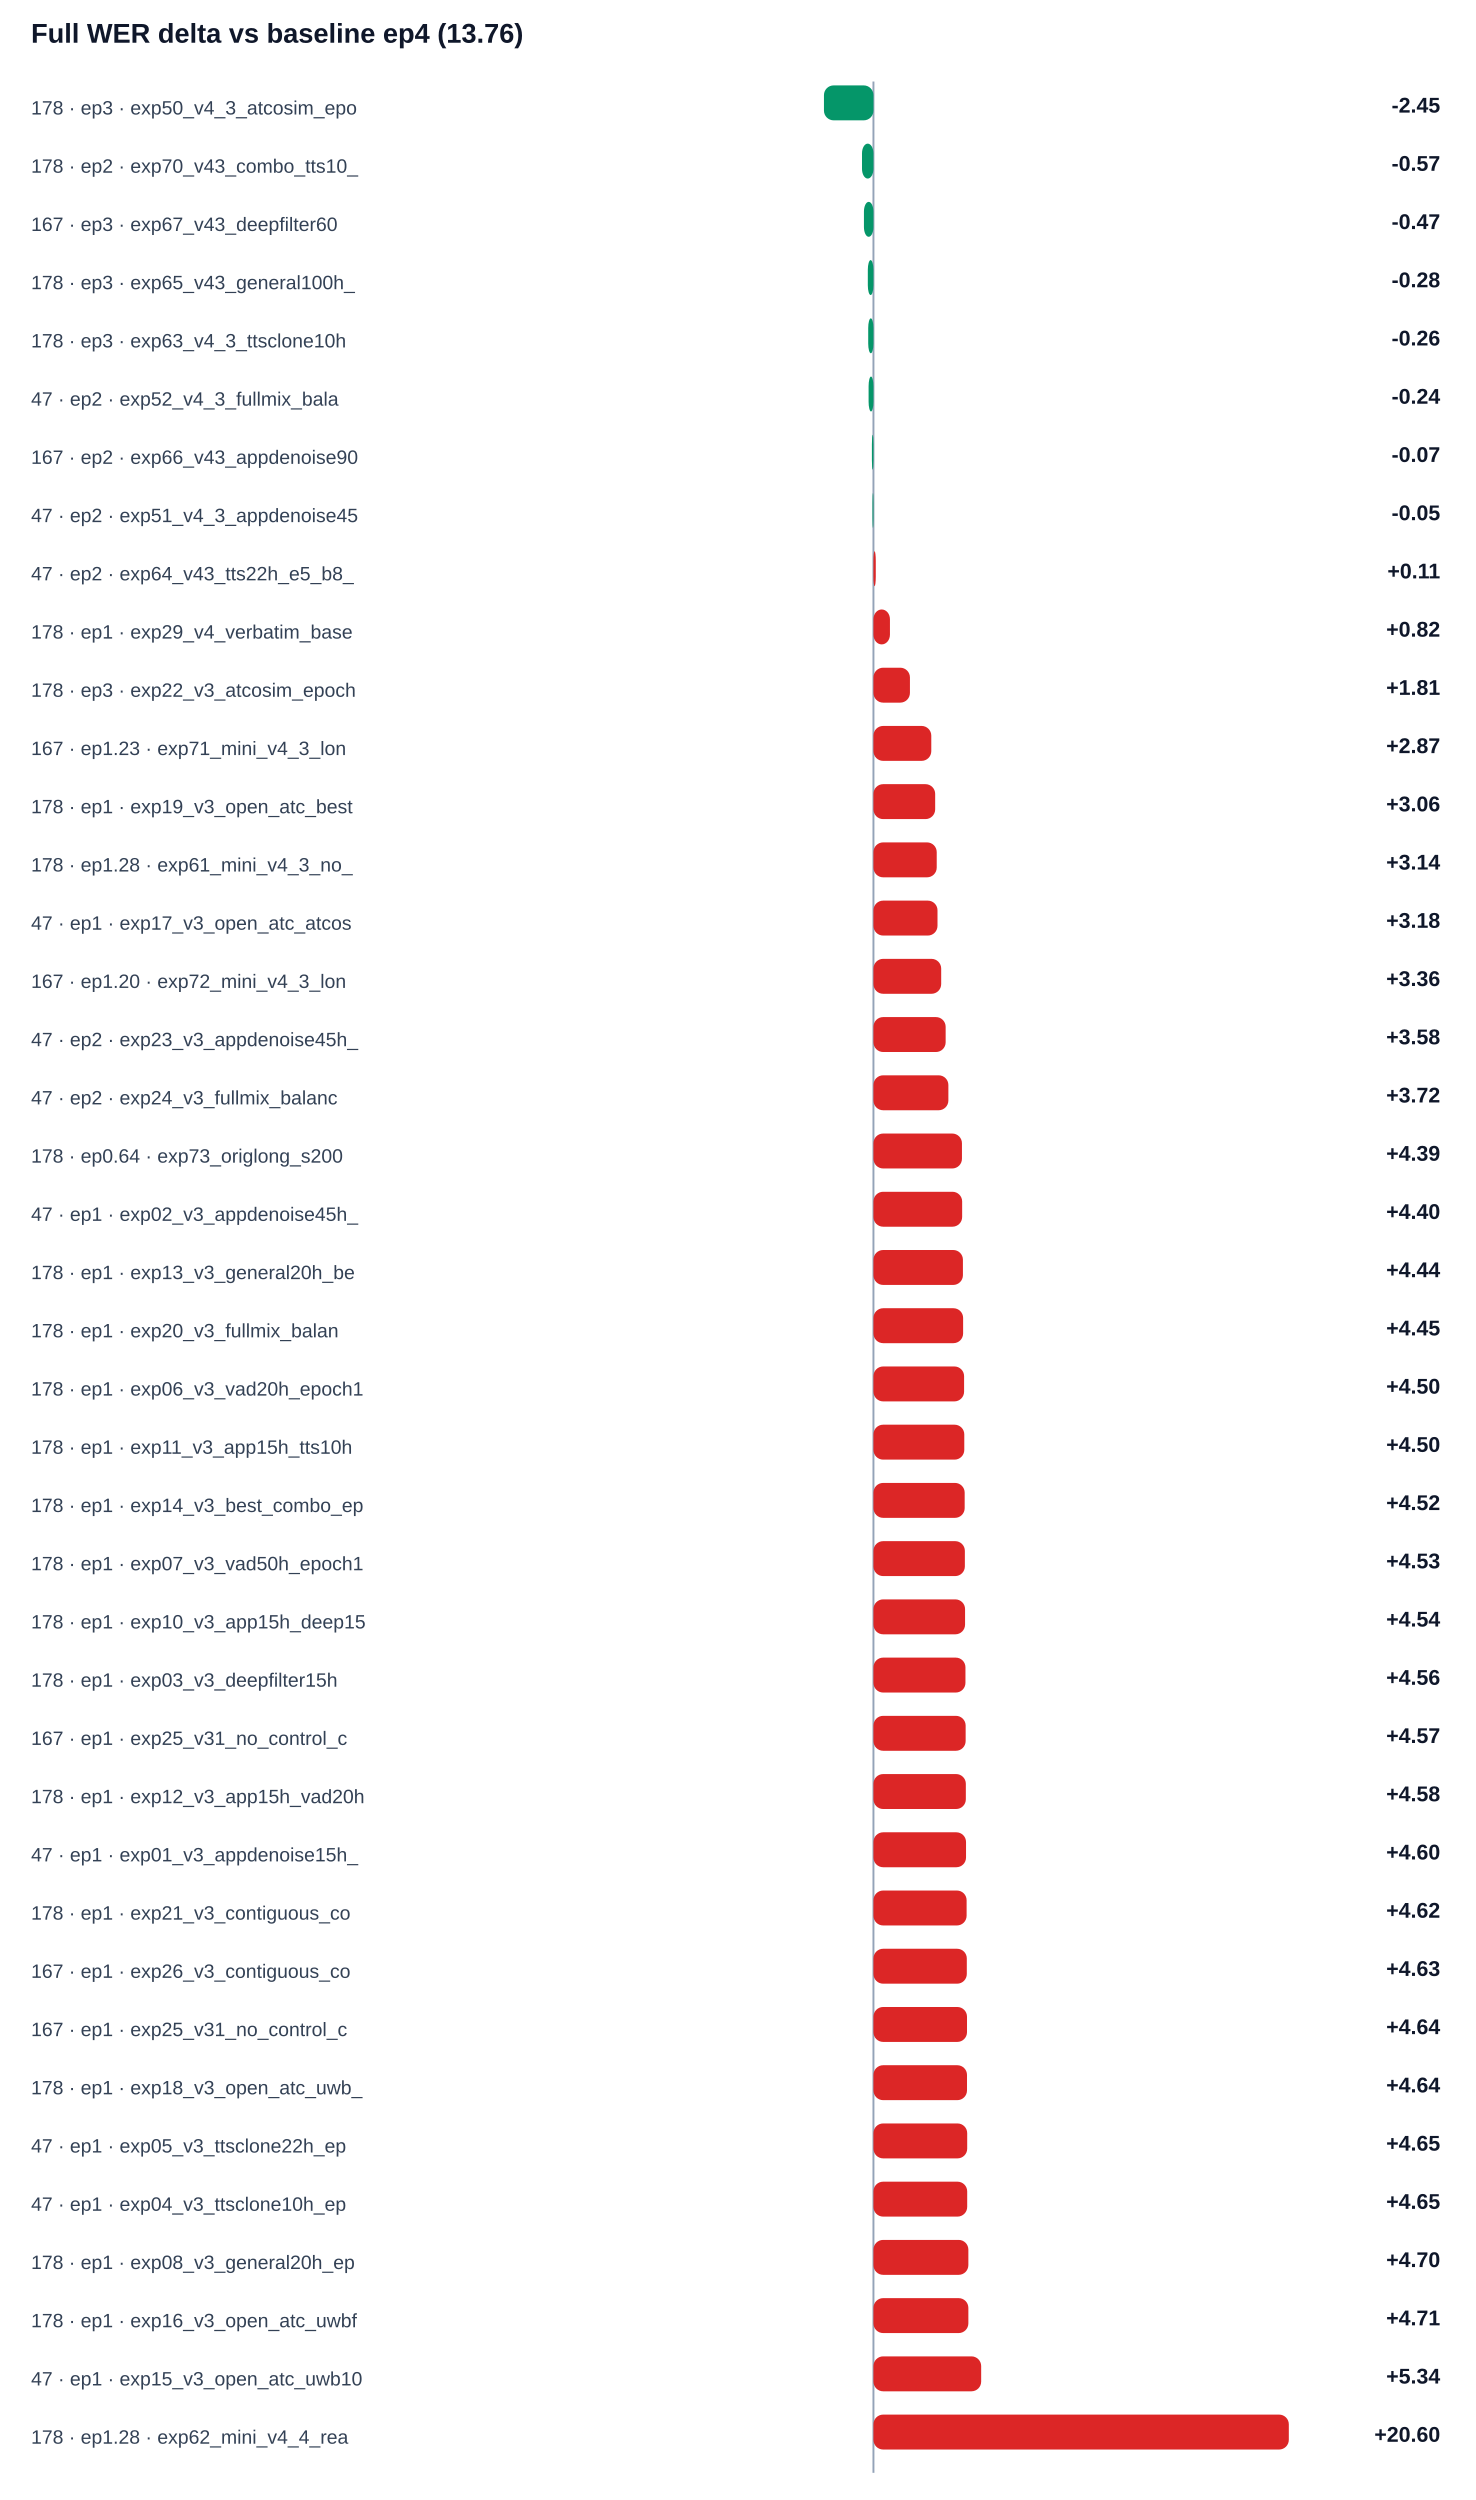
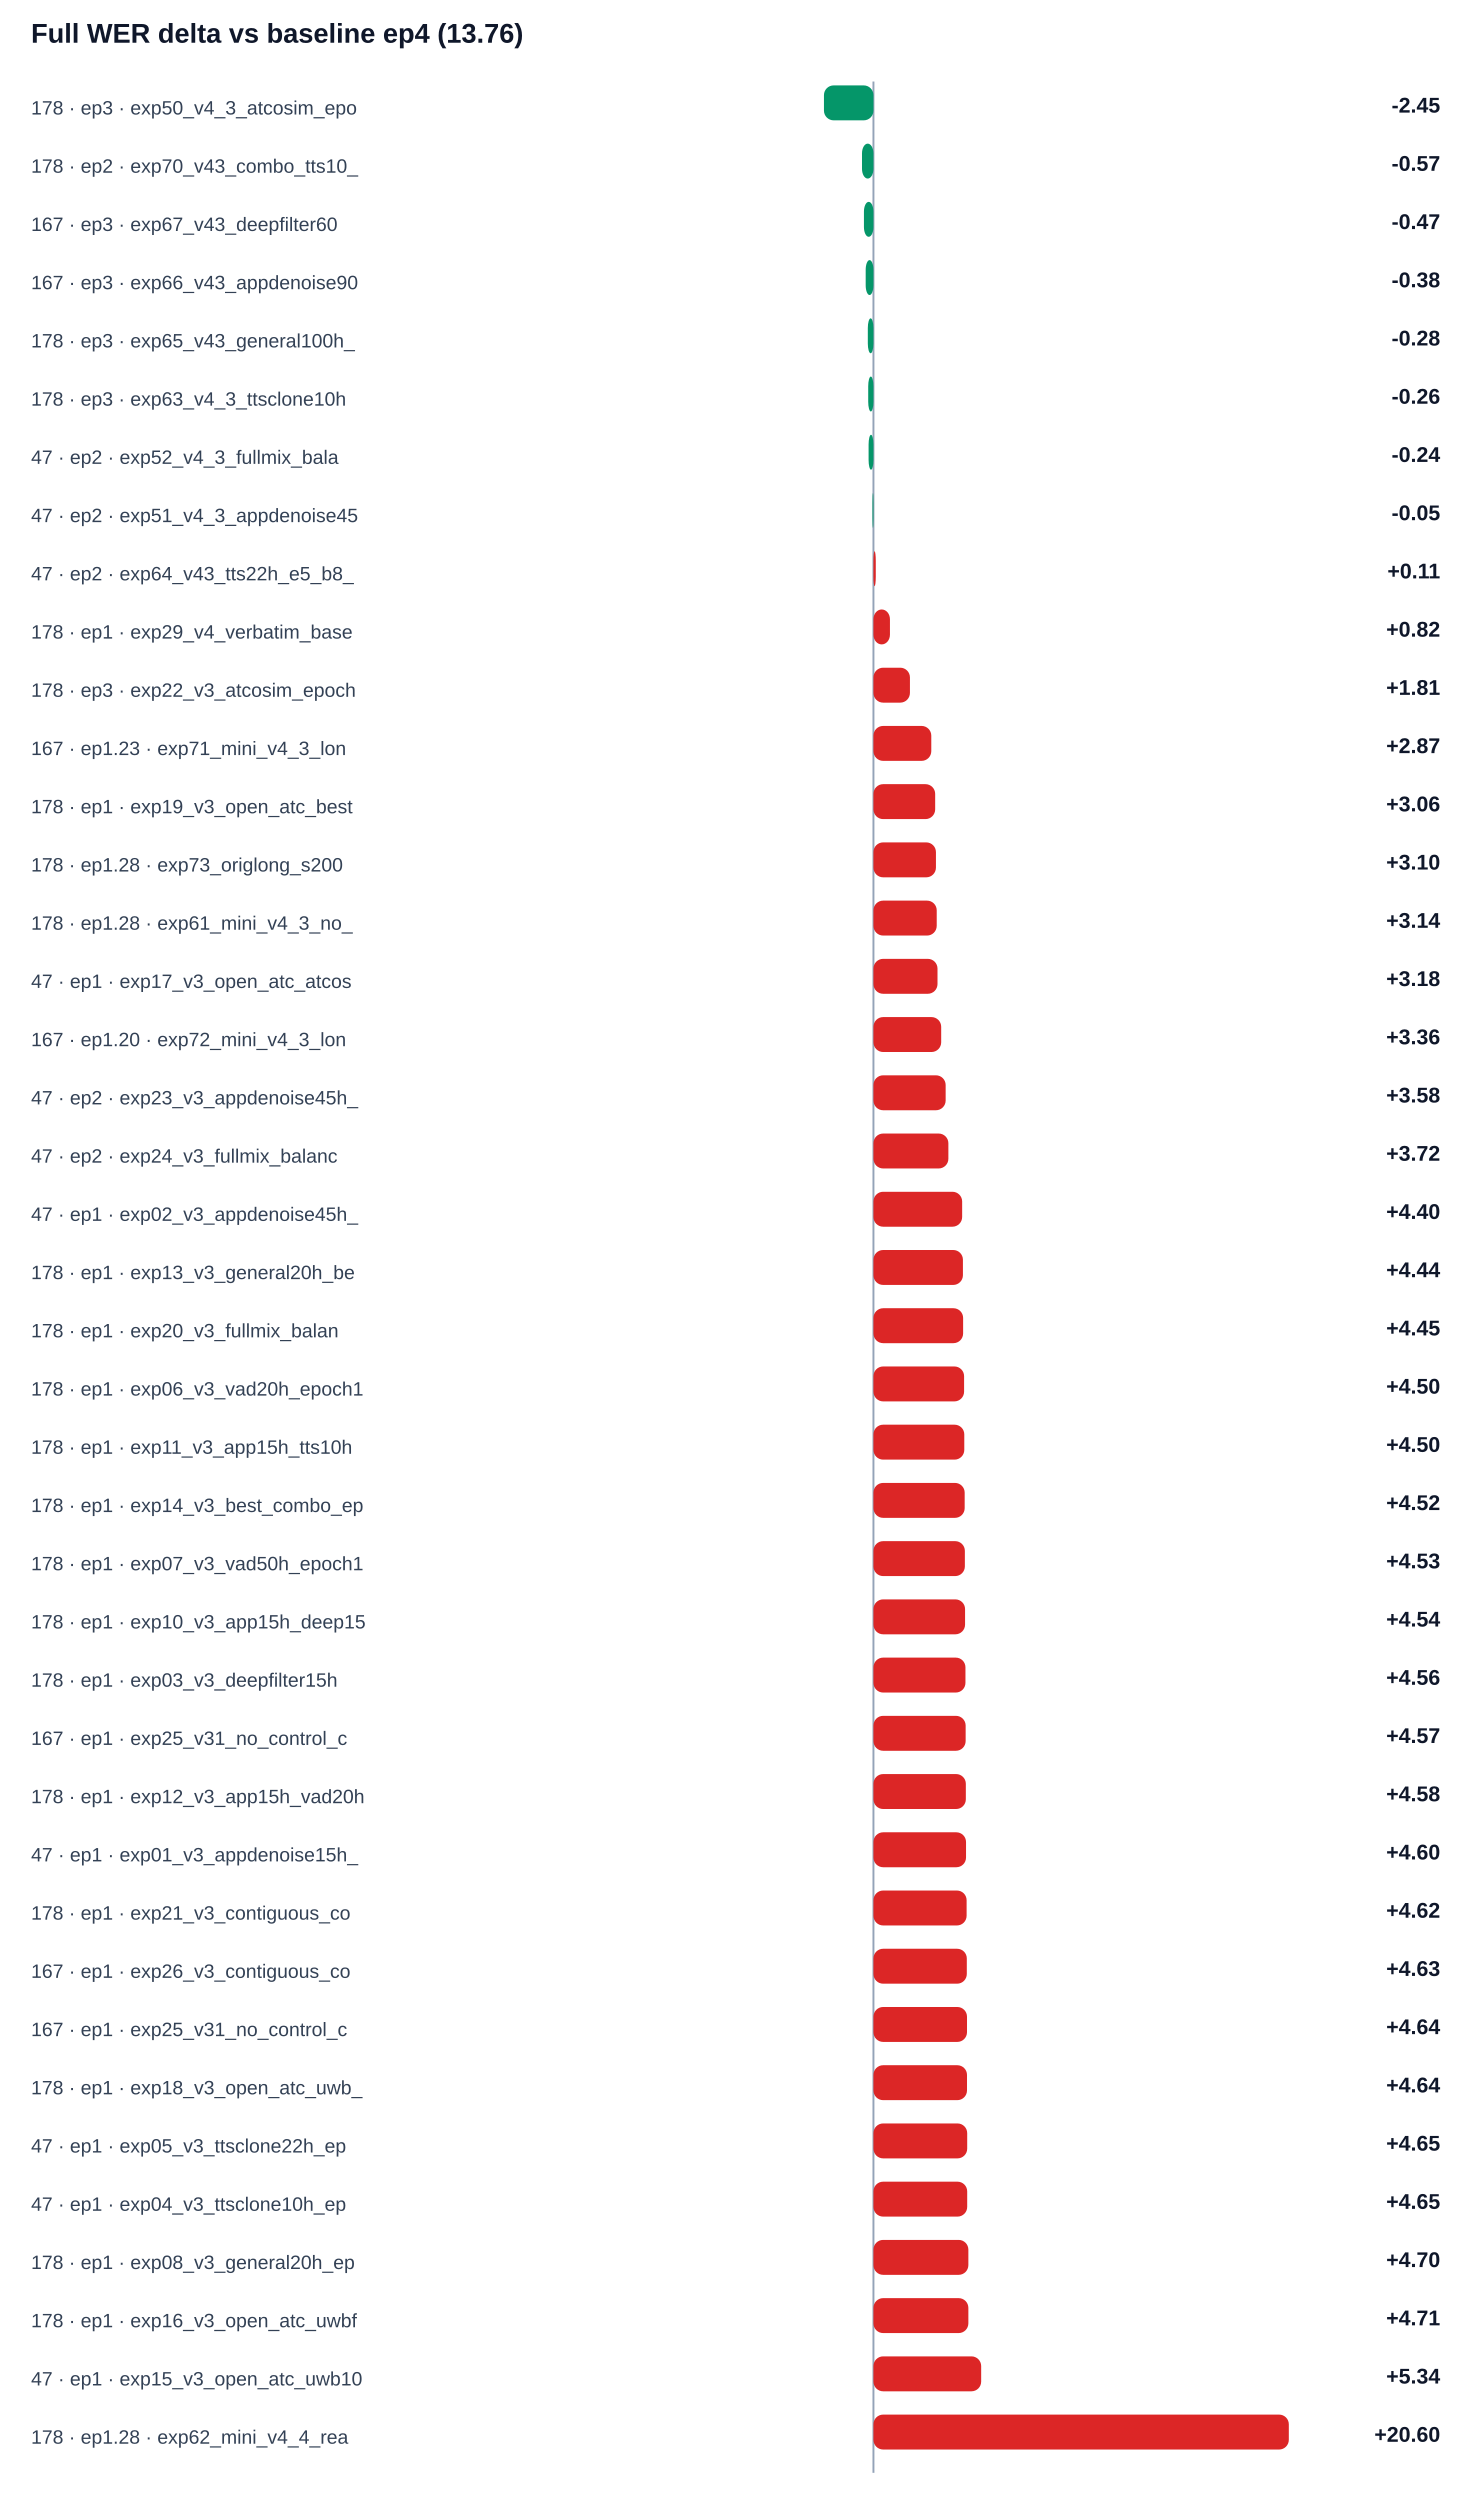
<svg xmlns="http://www.w3.org/2000/svg" width="100%" viewBox="0 0 760 1288" style="max-width:760px;background:#ffffff;border:1px solid #e5e7eb;border-radius:10px;">
  <text x="16.0" y="22.0" font-size="14" fill="#0f172a" text-anchor="start" font-family="Arial, sans-serif" font-weight="700">Full WER delta vs baseline ep4 (13.76)</text>
  <line x1="450" y1="42" x2="450" y2="1274" stroke="#94a3b8" />
  <text x="16.0" y="59.0" font-size="10" fill="#334155" text-anchor="start" font-family="Arial, sans-serif" font-weight="400">178 · ep3 · exp50_v4_3_atcosim_epo</text>
  <rect x="424.5" y="44" width="25.5" height="18" rx="5" fill="#059669" />
  <text x="742.0" y="58.0" font-size="11" fill="#0f172a" text-anchor="end" font-family="Arial, sans-serif" font-weight="700">-2.45</text>
  <text x="16.0" y="89.0" font-size="10" fill="#334155" text-anchor="start" font-family="Arial, sans-serif" font-weight="400">178 · ep2 · exp70_v43_combo_tts10_</text>
  <rect x="444.1" y="74" width="5.9" height="18" rx="5" fill="#059669" />
  <text x="742.0" y="88.0" font-size="11" fill="#0f172a" text-anchor="end" font-family="Arial, sans-serif" font-weight="700">-0.57</text>
  <text x="16.0" y="119.0" font-size="10" fill="#334155" text-anchor="start" font-family="Arial, sans-serif" font-weight="400">167 · ep3 · exp67_v43_deepfilter60</text>
  <rect x="445.1" y="104" width="4.9" height="18" rx="5" fill="#059669" />
  <text x="742.0" y="118.0" font-size="11" fill="#0f172a" text-anchor="end" font-family="Arial, sans-serif" font-weight="700">-0.47</text>
-   <text x="16.0" y="149.0" font-size="10" fill="#334155" text-anchor="start" font-family="Arial, sans-serif" font-weight="400">178 · ep3 · exp65_v43_general100h_</text>
-   <rect x="447.1" y="134" width="2.9" height="18" rx="5" fill="#059669" />
-   <text x="742.0" y="148.0" font-size="11" fill="#0f172a" text-anchor="end" font-family="Arial, sans-serif" font-weight="700">-0.28</text>
-   <text x="16.0" y="179.0" font-size="10" fill="#334155" text-anchor="start" font-family="Arial, sans-serif" font-weight="400">178 · ep3 · exp63_v4_3_ttsclone10h</text>
-   <rect x="447.3" y="164" width="2.7" height="18" rx="5" fill="#059669" />
-   <text x="742.0" y="178.0" font-size="11" fill="#0f172a" text-anchor="end" font-family="Arial, sans-serif" font-weight="700">-0.26</text>
-   <text x="16.0" y="209.0" font-size="10" fill="#334155" text-anchor="start" font-family="Arial, sans-serif" font-weight="400">47 · ep2 · exp52_v4_3_fullmix_bala</text>
-   <rect x="447.5" y="194" width="2.5" height="18" rx="5" fill="#059669" />
-   <text x="742.0" y="208.0" font-size="11" fill="#0f172a" text-anchor="end" font-family="Arial, sans-serif" font-weight="700">-0.24</text>
-   <text x="16.0" y="239.0" font-size="10" fill="#334155" text-anchor="start" font-family="Arial, sans-serif" font-weight="400">167 · ep2 · exp66_v43_appdenoise90</text>
-   <rect x="449.2" y="224" width="0.8" height="18" rx="5" fill="#059669" />
-   <text x="742.0" y="238.0" font-size="11" fill="#0f172a" text-anchor="end" font-family="Arial, sans-serif" font-weight="700">-0.07</text>
+   <text x="16.0" y="149.0" font-size="10" fill="#334155" text-anchor="start" font-family="Arial, sans-serif" font-weight="400">167 · ep3 · exp66_v43_appdenoise90</text>
+   <rect x="446.0" y="134" width="4.0" height="18" rx="5" fill="#059669" />
+   <text x="742.0" y="148.0" font-size="11" fill="#0f172a" text-anchor="end" font-family="Arial, sans-serif" font-weight="700">-0.38</text>
+   <text x="16.0" y="179.0" font-size="10" fill="#334155" text-anchor="start" font-family="Arial, sans-serif" font-weight="400">178 · ep3 · exp65_v43_general100h_</text>
+   <rect x="447.1" y="164" width="2.9" height="18" rx="5" fill="#059669" />
+   <text x="742.0" y="178.0" font-size="11" fill="#0f172a" text-anchor="end" font-family="Arial, sans-serif" font-weight="700">-0.28</text>
+   <text x="16.0" y="209.0" font-size="10" fill="#334155" text-anchor="start" font-family="Arial, sans-serif" font-weight="400">178 · ep3 · exp63_v4_3_ttsclone10h</text>
+   <rect x="447.3" y="194" width="2.7" height="18" rx="5" fill="#059669" />
+   <text x="742.0" y="208.0" font-size="11" fill="#0f172a" text-anchor="end" font-family="Arial, sans-serif" font-weight="700">-0.26</text>
+   <text x="16.0" y="239.0" font-size="10" fill="#334155" text-anchor="start" font-family="Arial, sans-serif" font-weight="400">47 · ep2 · exp52_v4_3_fullmix_bala</text>
+   <rect x="447.5" y="224" width="2.5" height="18" rx="5" fill="#059669" />
+   <text x="742.0" y="238.0" font-size="11" fill="#0f172a" text-anchor="end" font-family="Arial, sans-serif" font-weight="700">-0.24</text>
  <text x="16.0" y="269.0" font-size="10" fill="#334155" text-anchor="start" font-family="Arial, sans-serif" font-weight="400">47 · ep2 · exp51_v4_3_appdenoise45</text>
  <rect x="449.5" y="254" width="0.5" height="18" rx="5" fill="#059669" />
  <text x="742.0" y="268.0" font-size="11" fill="#0f172a" text-anchor="end" font-family="Arial, sans-serif" font-weight="700">-0.05</text>
  <text x="16.0" y="299.0" font-size="10" fill="#334155" text-anchor="start" font-family="Arial, sans-serif" font-weight="400">47 · ep2 · exp64_v43_tts22h_e5_b8_</text>
  <rect x="450.0" y="284" width="1.2" height="18" rx="5" fill="#dc2626" />
  <text x="742.0" y="298.0" font-size="11" fill="#0f172a" text-anchor="end" font-family="Arial, sans-serif" font-weight="700">+0.11</text>
  <text x="16.0" y="329.0" font-size="10" fill="#334155" text-anchor="start" font-family="Arial, sans-serif" font-weight="400">178 · ep1 · exp29_v4_verbatim_base</text>
  <rect x="450.0" y="314" width="8.5" height="18" rx="5" fill="#dc2626" />
  <text x="742.0" y="328.0" font-size="11" fill="#0f172a" text-anchor="end" font-family="Arial, sans-serif" font-weight="700">+0.82</text>
  <text x="16.0" y="359.0" font-size="10" fill="#334155" text-anchor="start" font-family="Arial, sans-serif" font-weight="400">178 · ep3 · exp22_v3_atcosim_epoch</text>
  <rect x="450.0" y="344" width="18.8" height="18" rx="5" fill="#dc2626" />
  <text x="742.0" y="358.0" font-size="11" fill="#0f172a" text-anchor="end" font-family="Arial, sans-serif" font-weight="700">+1.81</text>
  <text x="16.0" y="389.0" font-size="10" fill="#334155" text-anchor="start" font-family="Arial, sans-serif" font-weight="400">167 · ep1.23 · exp71_mini_v4_3_lon</text>
  <rect x="450.0" y="374" width="29.8" height="18" rx="5" fill="#dc2626" />
  <text x="742.0" y="388.0" font-size="11" fill="#0f172a" text-anchor="end" font-family="Arial, sans-serif" font-weight="700">+2.87</text>
  <text x="16.0" y="419.0" font-size="10" fill="#334155" text-anchor="start" font-family="Arial, sans-serif" font-weight="400">178 · ep1 · exp19_v3_open_atc_best</text>
  <rect x="450.0" y="404" width="31.8" height="18" rx="5" fill="#dc2626" />
  <text x="742.0" y="418.0" font-size="11" fill="#0f172a" text-anchor="end" font-family="Arial, sans-serif" font-weight="700">+3.06</text>
-   <text x="16.0" y="449.0" font-size="10" fill="#334155" text-anchor="start" font-family="Arial, sans-serif" font-weight="400">178 · ep1.28 · exp61_mini_v4_3_no_</text>
-   <rect x="450.0" y="434" width="32.6" height="18" rx="5" fill="#dc2626" />
-   <text x="742.0" y="448.0" font-size="11" fill="#0f172a" text-anchor="end" font-family="Arial, sans-serif" font-weight="700">+3.14</text>
-   <text x="16.0" y="479.0" font-size="10" fill="#334155" text-anchor="start" font-family="Arial, sans-serif" font-weight="400">47 · ep1 · exp17_v3_open_atc_atcos</text>
-   <rect x="450.0" y="464" width="33.0" height="18" rx="5" fill="#dc2626" />
-   <text x="742.0" y="478.0" font-size="11" fill="#0f172a" text-anchor="end" font-family="Arial, sans-serif" font-weight="700">+3.18</text>
-   <text x="16.0" y="509.0" font-size="10" fill="#334155" text-anchor="start" font-family="Arial, sans-serif" font-weight="400">167 · ep1.20 · exp72_mini_v4_3_lon</text>
-   <rect x="450.0" y="494" width="34.9" height="18" rx="5" fill="#dc2626" />
-   <text x="742.0" y="508.0" font-size="11" fill="#0f172a" text-anchor="end" font-family="Arial, sans-serif" font-weight="700">+3.36</text>
-   <text x="16.0" y="539.0" font-size="10" fill="#334155" text-anchor="start" font-family="Arial, sans-serif" font-weight="400">47 · ep2 · exp23_v3_appdenoise45h_</text>
-   <rect x="450.0" y="524" width="37.2" height="18" rx="5" fill="#dc2626" />
-   <text x="742.0" y="538.0" font-size="11" fill="#0f172a" text-anchor="end" font-family="Arial, sans-serif" font-weight="700">+3.58</text>
-   <text x="16.0" y="569.0" font-size="10" fill="#334155" text-anchor="start" font-family="Arial, sans-serif" font-weight="400">47 · ep2 · exp24_v3_fullmix_balanc</text>
-   <rect x="450.0" y="554" width="38.6" height="18" rx="5" fill="#dc2626" />
-   <text x="742.0" y="568.0" font-size="11" fill="#0f172a" text-anchor="end" font-family="Arial, sans-serif" font-weight="700">+3.72</text>
-   <text x="16.0" y="599.0" font-size="10" fill="#334155" text-anchor="start" font-family="Arial, sans-serif" font-weight="400">178 · ep0.64 · exp73_origlong_s200</text>
-   <rect x="450.0" y="584" width="45.6" height="18" rx="5" fill="#dc2626" />
-   <text x="742.0" y="598.0" font-size="11" fill="#0f172a" text-anchor="end" font-family="Arial, sans-serif" font-weight="700">+4.39</text>
+   <text x="16.0" y="449.0" font-size="10" fill="#334155" text-anchor="start" font-family="Arial, sans-serif" font-weight="400">178 · ep1.28 · exp73_origlong_s200</text>
+   <rect x="450.0" y="434" width="32.2" height="18" rx="5" fill="#dc2626" />
+   <text x="742.0" y="448.0" font-size="11" fill="#0f172a" text-anchor="end" font-family="Arial, sans-serif" font-weight="700">+3.10</text>
+   <text x="16.0" y="479.0" font-size="10" fill="#334155" text-anchor="start" font-family="Arial, sans-serif" font-weight="400">178 · ep1.28 · exp61_mini_v4_3_no_</text>
+   <rect x="450.0" y="464" width="32.6" height="18" rx="5" fill="#dc2626" />
+   <text x="742.0" y="478.0" font-size="11" fill="#0f172a" text-anchor="end" font-family="Arial, sans-serif" font-weight="700">+3.14</text>
+   <text x="16.0" y="509.0" font-size="10" fill="#334155" text-anchor="start" font-family="Arial, sans-serif" font-weight="400">47 · ep1 · exp17_v3_open_atc_atcos</text>
+   <rect x="450.0" y="494" width="33.0" height="18" rx="5" fill="#dc2626" />
+   <text x="742.0" y="508.0" font-size="11" fill="#0f172a" text-anchor="end" font-family="Arial, sans-serif" font-weight="700">+3.18</text>
+   <text x="16.0" y="539.0" font-size="10" fill="#334155" text-anchor="start" font-family="Arial, sans-serif" font-weight="400">167 · ep1.20 · exp72_mini_v4_3_lon</text>
+   <rect x="450.0" y="524" width="34.9" height="18" rx="5" fill="#dc2626" />
+   <text x="742.0" y="538.0" font-size="11" fill="#0f172a" text-anchor="end" font-family="Arial, sans-serif" font-weight="700">+3.36</text>
+   <text x="16.0" y="569.0" font-size="10" fill="#334155" text-anchor="start" font-family="Arial, sans-serif" font-weight="400">47 · ep2 · exp23_v3_appdenoise45h_</text>
+   <rect x="450.0" y="554" width="37.2" height="18" rx="5" fill="#dc2626" />
+   <text x="742.0" y="568.0" font-size="11" fill="#0f172a" text-anchor="end" font-family="Arial, sans-serif" font-weight="700">+3.58</text>
+   <text x="16.0" y="599.0" font-size="10" fill="#334155" text-anchor="start" font-family="Arial, sans-serif" font-weight="400">47 · ep2 · exp24_v3_fullmix_balanc</text>
+   <rect x="450.0" y="584" width="38.6" height="18" rx="5" fill="#dc2626" />
+   <text x="742.0" y="598.0" font-size="11" fill="#0f172a" text-anchor="end" font-family="Arial, sans-serif" font-weight="700">+3.72</text>
  <text x="16.0" y="629.0" font-size="10" fill="#334155" text-anchor="start" font-family="Arial, sans-serif" font-weight="400">47 · ep1 · exp02_v3_appdenoise45h_</text>
  <rect x="450.0" y="614" width="45.7" height="18" rx="5" fill="#dc2626" />
  <text x="742.0" y="628.0" font-size="11" fill="#0f172a" text-anchor="end" font-family="Arial, sans-serif" font-weight="700">+4.40</text>
  <text x="16.0" y="659.0" font-size="10" fill="#334155" text-anchor="start" font-family="Arial, sans-serif" font-weight="400">178 · ep1 · exp13_v3_general20h_be</text>
  <rect x="450.0" y="644" width="46.1" height="18" rx="5" fill="#dc2626" />
  <text x="742.0" y="658.0" font-size="11" fill="#0f172a" text-anchor="end" font-family="Arial, sans-serif" font-weight="700">+4.44</text>
  <text x="16.0" y="689.0" font-size="10" fill="#334155" text-anchor="start" font-family="Arial, sans-serif" font-weight="400">178 · ep1 · exp20_v3_fullmix_balan</text>
  <rect x="450.0" y="674" width="46.2" height="18" rx="5" fill="#dc2626" />
  <text x="742.0" y="688.0" font-size="11" fill="#0f172a" text-anchor="end" font-family="Arial, sans-serif" font-weight="700">+4.45</text>
  <text x="16.0" y="719.0" font-size="10" fill="#334155" text-anchor="start" font-family="Arial, sans-serif" font-weight="400">178 · ep1 · exp06_v3_vad20h_epoch1</text>
  <rect x="450.0" y="704" width="46.7" height="18" rx="5" fill="#dc2626" />
  <text x="742.0" y="718.0" font-size="11" fill="#0f172a" text-anchor="end" font-family="Arial, sans-serif" font-weight="700">+4.50</text>
  <text x="16.0" y="749.0" font-size="10" fill="#334155" text-anchor="start" font-family="Arial, sans-serif" font-weight="400">178 · ep1 · exp11_v3_app15h_tts10h</text>
  <rect x="450.0" y="734" width="46.8" height="18" rx="5" fill="#dc2626" />
  <text x="742.0" y="748.0" font-size="11" fill="#0f172a" text-anchor="end" font-family="Arial, sans-serif" font-weight="700">+4.50</text>
  <text x="16.0" y="779.0" font-size="10" fill="#334155" text-anchor="start" font-family="Arial, sans-serif" font-weight="400">178 · ep1 · exp14_v3_best_combo_ep</text>
  <rect x="450.0" y="764" width="47.0" height="18" rx="5" fill="#dc2626" />
  <text x="742.0" y="778.0" font-size="11" fill="#0f172a" text-anchor="end" font-family="Arial, sans-serif" font-weight="700">+4.52</text>
  <text x="16.0" y="809.0" font-size="10" fill="#334155" text-anchor="start" font-family="Arial, sans-serif" font-weight="400">178 · ep1 · exp07_v3_vad50h_epoch1</text>
  <rect x="450.0" y="794" width="47.1" height="18" rx="5" fill="#dc2626" />
  <text x="742.0" y="808.0" font-size="11" fill="#0f172a" text-anchor="end" font-family="Arial, sans-serif" font-weight="700">+4.53</text>
  <text x="16.0" y="839.0" font-size="10" fill="#334155" text-anchor="start" font-family="Arial, sans-serif" font-weight="400">178 · ep1 · exp10_v3_app15h_deep15</text>
  <rect x="450.0" y="824" width="47.2" height="18" rx="5" fill="#dc2626" />
  <text x="742.0" y="838.0" font-size="11" fill="#0f172a" text-anchor="end" font-family="Arial, sans-serif" font-weight="700">+4.54</text>
  <text x="16.0" y="869.0" font-size="10" fill="#334155" text-anchor="start" font-family="Arial, sans-serif" font-weight="400">178 · ep1 · exp03_v3_deepfilter15h</text>
  <rect x="450.0" y="854" width="47.4" height="18" rx="5" fill="#dc2626" />
  <text x="742.0" y="868.0" font-size="11" fill="#0f172a" text-anchor="end" font-family="Arial, sans-serif" font-weight="700">+4.56</text>
  <text x="16.0" y="899.0" font-size="10" fill="#334155" text-anchor="start" font-family="Arial, sans-serif" font-weight="400">167 · ep1 · exp25_v31_no_control_c</text>
  <rect x="450.0" y="884" width="47.5" height="18" rx="5" fill="#dc2626" />
  <text x="742.0" y="898.0" font-size="11" fill="#0f172a" text-anchor="end" font-family="Arial, sans-serif" font-weight="700">+4.57</text>
  <text x="16.0" y="929.0" font-size="10" fill="#334155" text-anchor="start" font-family="Arial, sans-serif" font-weight="400">178 · ep1 · exp12_v3_app15h_vad20h</text>
  <rect x="450.0" y="914" width="47.6" height="18" rx="5" fill="#dc2626" />
  <text x="742.0" y="928.0" font-size="11" fill="#0f172a" text-anchor="end" font-family="Arial, sans-serif" font-weight="700">+4.58</text>
  <text x="16.0" y="959.0" font-size="10" fill="#334155" text-anchor="start" font-family="Arial, sans-serif" font-weight="400">47 · ep1 · exp01_v3_appdenoise15h_</text>
  <rect x="450.0" y="944" width="47.7" height="18" rx="5" fill="#dc2626" />
  <text x="742.0" y="958.0" font-size="11" fill="#0f172a" text-anchor="end" font-family="Arial, sans-serif" font-weight="700">+4.60</text>
  <text x="16.0" y="989.0" font-size="10" fill="#334155" text-anchor="start" font-family="Arial, sans-serif" font-weight="400">178 · ep1 · exp21_v3_contiguous_co</text>
  <rect x="450.0" y="974" width="48.0" height="18" rx="5" fill="#dc2626" />
  <text x="742.0" y="988.0" font-size="11" fill="#0f172a" text-anchor="end" font-family="Arial, sans-serif" font-weight="700">+4.62</text>
  <text x="16.0" y="1019.0" font-size="10" fill="#334155" text-anchor="start" font-family="Arial, sans-serif" font-weight="400">167 · ep1 · exp26_v3_contiguous_co</text>
  <rect x="450.0" y="1004" width="48.1" height="18" rx="5" fill="#dc2626" />
  <text x="742.0" y="1018.0" font-size="11" fill="#0f172a" text-anchor="end" font-family="Arial, sans-serif" font-weight="700">+4.63</text>
  <text x="16.0" y="1049.0" font-size="10" fill="#334155" text-anchor="start" font-family="Arial, sans-serif" font-weight="400">167 · ep1 · exp25_v31_no_control_c</text>
  <rect x="450.0" y="1034" width="48.2" height="18" rx="5" fill="#dc2626" />
  <text x="742.0" y="1048.0" font-size="11" fill="#0f172a" text-anchor="end" font-family="Arial, sans-serif" font-weight="700">+4.64</text>
  <text x="16.0" y="1079.0" font-size="10" fill="#334155" text-anchor="start" font-family="Arial, sans-serif" font-weight="400">178 · ep1 · exp18_v3_open_atc_uwb_</text>
  <rect x="450.0" y="1064" width="48.2" height="18" rx="5" fill="#dc2626" />
  <text x="742.0" y="1078.0" font-size="11" fill="#0f172a" text-anchor="end" font-family="Arial, sans-serif" font-weight="700">+4.64</text>
  <text x="16.0" y="1109.0" font-size="10" fill="#334155" text-anchor="start" font-family="Arial, sans-serif" font-weight="400">47 · ep1 · exp05_v3_ttsclone22h_ep</text>
  <rect x="450.0" y="1094" width="48.3" height="18" rx="5" fill="#dc2626" />
  <text x="742.0" y="1108.0" font-size="11" fill="#0f172a" text-anchor="end" font-family="Arial, sans-serif" font-weight="700">+4.65</text>
  <text x="16.0" y="1139.0" font-size="10" fill="#334155" text-anchor="start" font-family="Arial, sans-serif" font-weight="400">47 · ep1 · exp04_v3_ttsclone10h_ep</text>
  <rect x="450.0" y="1124" width="48.3" height="18" rx="5" fill="#dc2626" />
  <text x="742.0" y="1138.0" font-size="11" fill="#0f172a" text-anchor="end" font-family="Arial, sans-serif" font-weight="700">+4.65</text>
  <text x="16.0" y="1169.0" font-size="10" fill="#334155" text-anchor="start" font-family="Arial, sans-serif" font-weight="400">178 · ep1 · exp08_v3_general20h_ep</text>
  <rect x="450.0" y="1154" width="48.9" height="18" rx="5" fill="#dc2626" />
  <text x="742.0" y="1168.0" font-size="11" fill="#0f172a" text-anchor="end" font-family="Arial, sans-serif" font-weight="700">+4.70</text>
  <text x="16.0" y="1199.0" font-size="10" fill="#334155" text-anchor="start" font-family="Arial, sans-serif" font-weight="400">178 · ep1 · exp16_v3_open_atc_uwbf</text>
  <rect x="450.0" y="1184" width="48.9" height="18" rx="5" fill="#dc2626" />
  <text x="742.0" y="1198.0" font-size="11" fill="#0f172a" text-anchor="end" font-family="Arial, sans-serif" font-weight="700">+4.71</text>
  <text x="16.0" y="1229.0" font-size="10" fill="#334155" text-anchor="start" font-family="Arial, sans-serif" font-weight="400">47 · ep1 · exp15_v3_open_atc_uwb10</text>
  <rect x="450.0" y="1214" width="55.5" height="18" rx="5" fill="#dc2626" />
  <text x="742.0" y="1228.0" font-size="11" fill="#0f172a" text-anchor="end" font-family="Arial, sans-serif" font-weight="700">+5.34</text>
  <text x="16.0" y="1259.0" font-size="10" fill="#334155" text-anchor="start" font-family="Arial, sans-serif" font-weight="400">178 · ep1.28 · exp62_mini_v4_4_rea</text>
  <rect x="450.0" y="1244" width="214.0" height="18" rx="5" fill="#dc2626" />
  <text x="742.0" y="1258.0" font-size="11" fill="#0f172a" text-anchor="end" font-family="Arial, sans-serif" font-weight="700">+20.60</text>
</svg>
